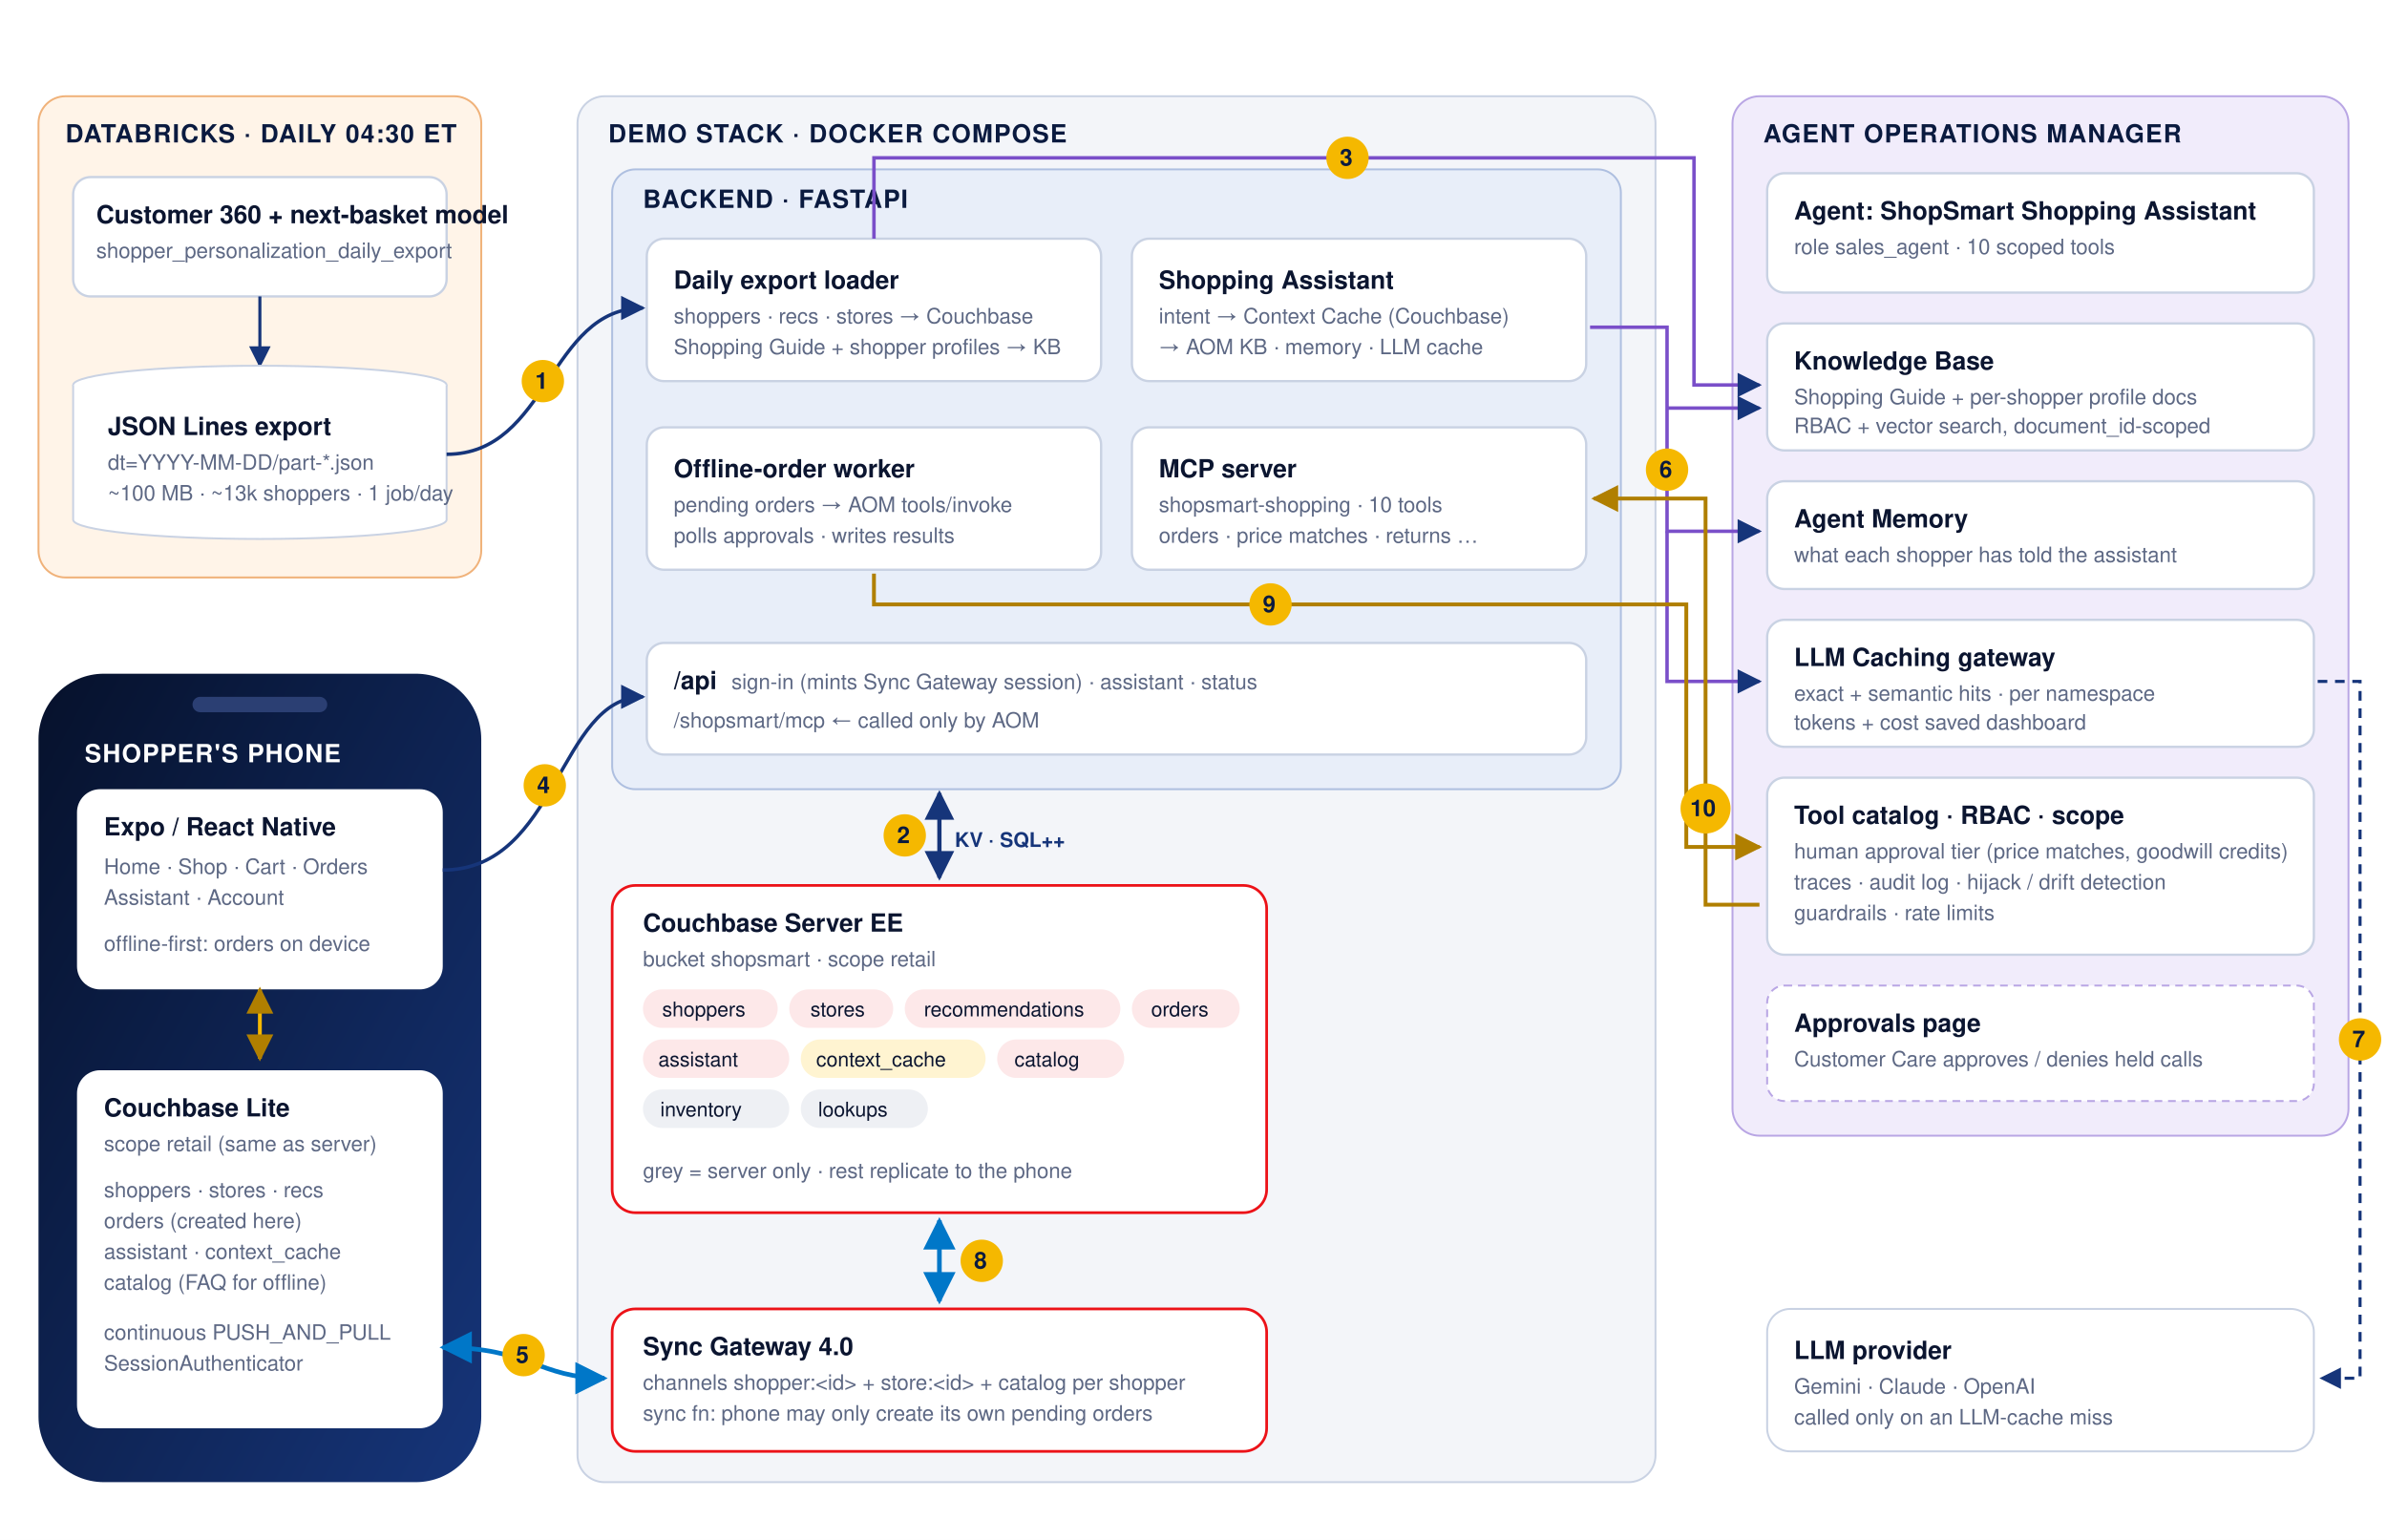
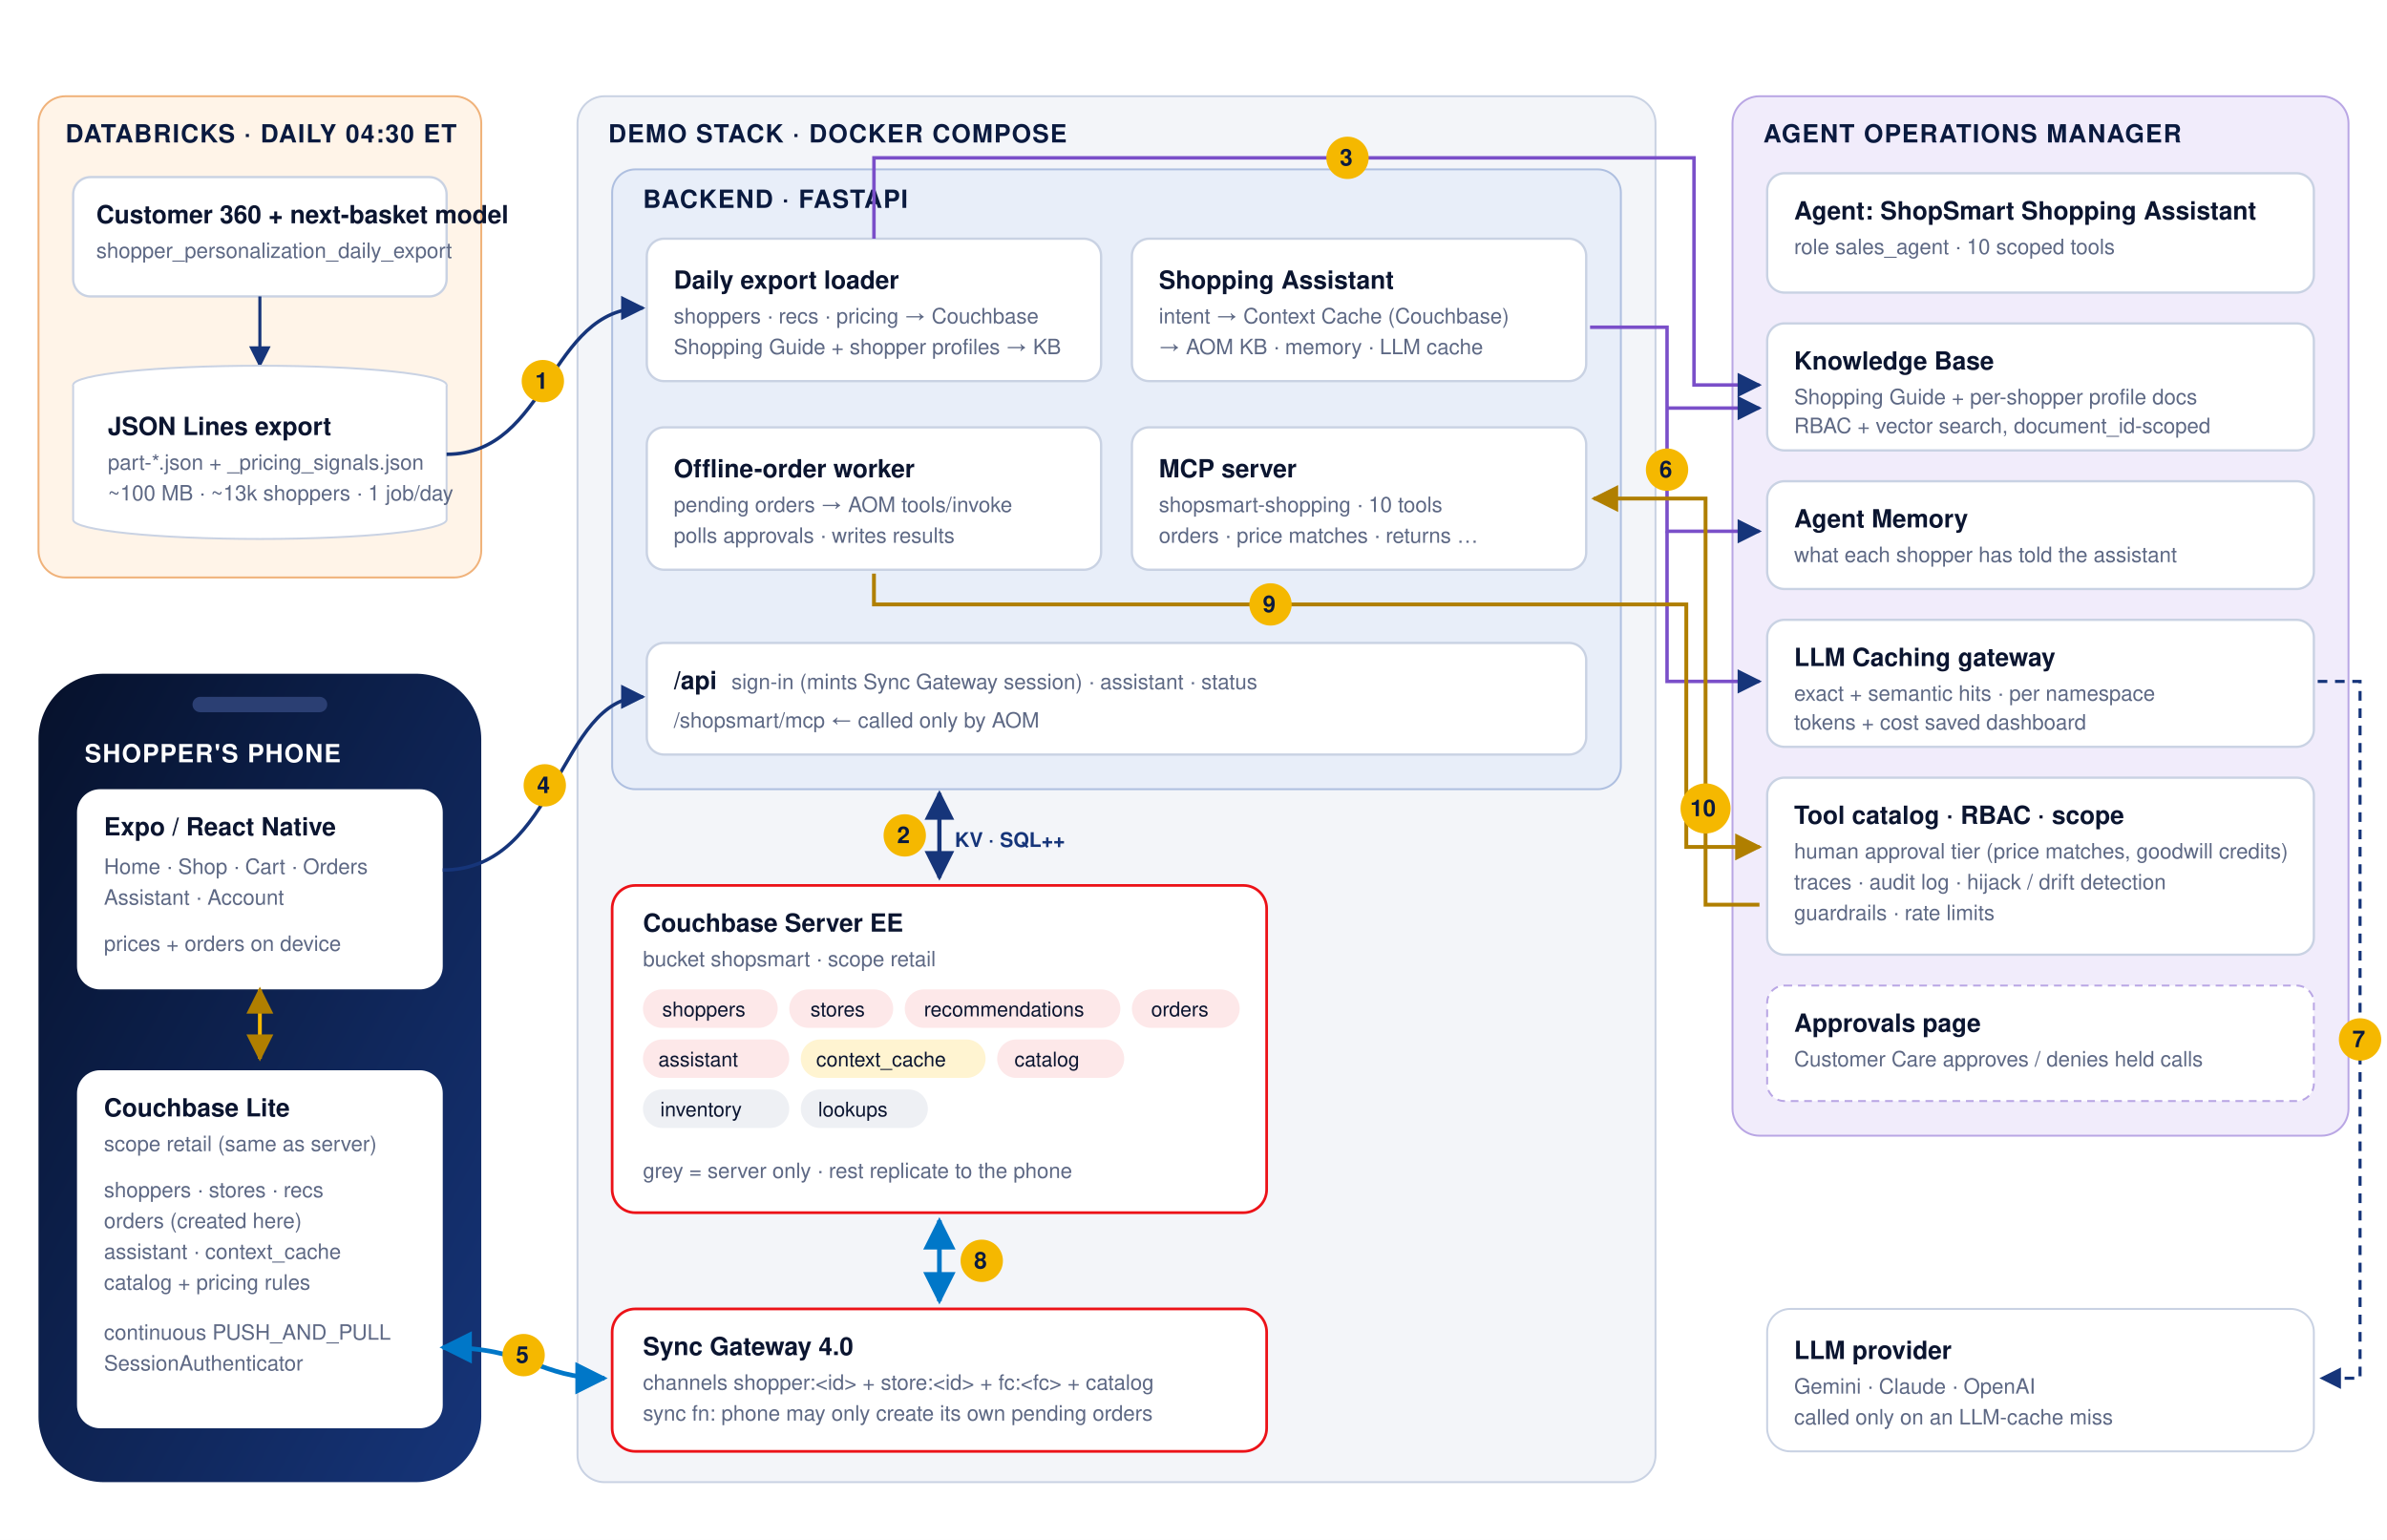
<svg xmlns="http://www.w3.org/2000/svg" viewBox="0 0 1240 800" width="1240" height="800" font-family="-apple-system, Segoe UI, Helvetica, Arial, sans-serif">
  <defs>
    <marker id="ah" viewBox="0 0 10 10" refX="9" refY="5" markerWidth="7" markerHeight="7" orient="auto-start-reverse">
      <path d="M0,0 L10,5 L0,10 z" fill="#16357A" />
    </marker>
    <marker id="ahg" viewBox="0 0 10 10" refX="9" refY="5" markerWidth="7" markerHeight="7" orient="auto-start-reverse">
      <path d="M0,0 L10,5 L0,10 z" fill="#B07F00" />
    </marker>
    <marker id="aho" viewBox="0 0 10 10" refX="9" refY="5" markerWidth="7" markerHeight="7" orient="auto-start-reverse">
      <path d="M0,0 L10,5 L0,10 z" fill="#0077C8" />
    </marker>
    <linearGradient id="hero" x1="0" y1="0" x2="1" y2="1">
      <stop offset="0" stop-color="#06112B" />
      <stop offset="1" stop-color="#16357A" />
    </linearGradient>
    <style>
      .t { fill:#0B1530; font-size:13px; font-weight:700 }
      .s { fill:#5D6884; font-size:11px }
      .h { fill:#0A1A3F; font-size:13px; font-weight:800; letter-spacing:0.6px }
      .hw { fill:#FFFFFF; font-size:13px; font-weight:800; letter-spacing:0.6px }
      .box { fill:#FFFFFF; stroke:#C9D2E3; stroke-width:1.2 }
      .badge { fill:#F5B800 }
      .bn { fill:#0A1A3F; font-size:12px; font-weight:900 }
      .lbl { fill:#16357A; font-size:10.5px; font-weight:700 }
    </style>
  </defs>
  <rect width="1240" height="800" fill="#FFFFFF" />
  <rect x="20" y="50" width="230" height="250" rx="14" fill="#FFF4E8" stroke="#F0B27A" />
  <text x="34" y="74" class="h">DATABRICKS · DAILY 04:30 ET</text>
  <rect x="38" y="92" width="194" height="62" rx="9" class="box" />
  <text x="50" y="116" class="t">Customer 360 + next-basket model</text>
  <text x="50" y="134" class="s">shopper_personalization_daily_export</text>
  <path d="M135,154 V190" stroke="#16357A" stroke-width="1.6" fill="none" marker-end="url(#ah)" />
  <ellipse cx="135" cy="200" rx="97" ry="10" fill="#FFFFFF" stroke="#C9D2E3" />
  <rect x="38" y="200" width="194" height="70" fill="#FFFFFF" stroke="none" />
  <path d="M38,200 V270 A97,10 0 0 0 232,270 V200" fill="#FFFFFF" stroke="#C9D2E3" />
  <text x="56" y="226" class="t">JSON Lines export</text>
-   <text x="56" y="244" class="s">dt=YYYY-MM-DD/part-*.json</text>
+   <text x="56" y="244" class="s">part-*.json + _pricing_signals.json</text>
  <text x="56" y="260" class="s">~100 MB · ~13k shoppers · 1 job/day</text>
  <rect x="20" y="350" width="230" height="420" rx="34" fill="url(#hero)" />
  <rect x="100" y="362" width="70" height="8" rx="4" fill="#2B3F73" />
  <text x="44" y="396" class="hw">SHOPPER'S PHONE</text>
  <rect x="40" y="410" width="190" height="104" rx="12" fill="#FFFFFF" />
  <text x="54" y="434" class="t">Expo / React Native</text>
  <text x="54" y="454" class="s">Home · Shop · Cart · Orders</text>
  <text x="54" y="470" class="s">Assistant · Account</text>
-   <text x="54" y="494" class="s" fill="#B07F00">offline-first: orders on device</text>
+   <text x="54" y="494" class="s" fill="#B07F00">prices + orders on device</text>
  <path d="M135,514 V550" stroke="#F5B800" stroke-width="2" fill="none" marker-end="url(#ahg)" marker-start="url(#ahg)" />
  <rect x="40" y="556" width="190" height="186" rx="12" fill="#FFFFFF" />
  <text x="54" y="580" class="t">Couchbase Lite</text>
  <text x="54" y="598" class="s">scope retail (same as server)</text>
  <text x="54" y="622" class="s">shoppers · stores · recs</text>
  <text x="54" y="638" class="s">orders (created here)</text>
  <text x="54" y="654" class="s">assistant · context_cache</text>
-   <text x="54" y="670" class="s">catalog (FAQ for offline)</text>
+   <text x="54" y="670" class="s">catalog + pricing rules</text>
  <text x="54" y="696" class="s" fill="#0077C8">continuous PUSH_AND_PULL</text>
  <text x="54" y="712" class="s" fill="#0077C8">SessionAuthenticator</text>
  <rect x="300" y="50" width="560" height="720" rx="14" fill="#F3F5F9" stroke="#C9D2E3" />
  <text x="316" y="74" class="h">DEMO STACK · DOCKER COMPOSE</text>
  <rect x="318" y="88" width="524" height="322" rx="12" fill="#E8EEF9" stroke="#AEBFE0" />
  <text x="334" y="108" class="h">BACKEND · FASTAPI</text>
  <rect x="336" y="124" width="236" height="74" rx="9" class="box" />
  <text x="350" y="150" class="t">Daily export loader</text>
-   <text x="350" y="168" class="s">shoppers · recs · stores → Couchbase</text>
+   <text x="350" y="168" class="s">shoppers · recs · pricing → Couchbase</text>
  <text x="350" y="184" class="s">Shopping Guide + shopper profiles → KB</text>
  <rect x="588" y="124" width="236" height="74" rx="9" class="box" />
  <text x="602" y="150" class="t">Shopping Assistant</text>
  <text x="602" y="168" class="s">intent → Context Cache (Couchbase)</text>
  <text x="602" y="184" class="s">→ AOM KB · memory · LLM cache</text>
  <rect x="336" y="222" width="236" height="74" rx="9" class="box" />
  <text x="350" y="248" class="t">Offline-order worker</text>
  <text x="350" y="266" class="s">pending orders → AOM tools/invoke</text>
  <text x="350" y="282" class="s">polls approvals · writes results</text>
  <rect x="588" y="222" width="236" height="74" rx="9" class="box" />
  <text x="602" y="248" class="t">MCP server</text>
  <text x="602" y="266" class="s">shopsmart-shopping · 10 tools</text>
  <text x="602" y="282" class="s">orders · price matches · returns …</text>
  <rect x="336" y="334" width="488" height="58" rx="9" class="box" />
  <text x="350" y="358" class="t">/api</text>
  <text x="380" y="358" class="s">sign-in (mints Sync Gateway session) · assistant · status</text>
  <text x="350" y="378" class="s">/shopsmart/mcp  ← called only by AOM</text>
  <rect x="318" y="460" width="340" height="170" rx="12" fill="#FFFFFF" stroke="#EC1218" stroke-width="1.4" />
  <text x="334" y="484" class="t">Couchbase Server EE</text>
  <text x="334" y="502" class="s">bucket shopsmart · scope retail</text>
  <g font-size="10.5" fill="#0B1530">
    <rect x="334" y="514" width="70" height="20" rx="10" fill="#FDE8E9" />
    <text x="344" y="528">shoppers</text>
    <rect x="410" y="514" width="54" height="20" rx="10" fill="#FDE8E9" />
    <text x="421" y="528">stores</text>
    <rect x="470" y="514" width="112" height="20" rx="10" fill="#FDE8E9" />
    <text x="480" y="528">recommendations</text>
    <rect x="588" y="514" width="56" height="20" rx="10" fill="#FDE8E9" />
    <text x="598" y="528">orders</text>
    <rect x="334" y="540" width="76" height="20" rx="10" fill="#FDE8E9" />
    <text x="342" y="554">assistant</text>
    <rect x="416" y="540" width="96" height="20" rx="10" fill="#FFF4D1" />
    <text x="424" y="554">context_cache</text>
    <rect x="518" y="540" width="66" height="20" rx="10" fill="#FDE8E9" />
    <text x="527" y="554">catalog</text>
    <rect x="334" y="566" width="76" height="20" rx="10" fill="#EEF0F4" />
    <text x="343" y="580">inventory</text>
    <rect x="416" y="566" width="66" height="20" rx="10" fill="#EEF0F4" />
    <text x="425" y="580">lookups</text>
  </g>
  <text x="334" y="612" class="s">grey = server only · rest replicate to the phone</text>
  <rect x="318" y="680" width="340" height="74" rx="12" fill="#FFFFFF" stroke="#EC1218" stroke-width="1.4" />
  <text x="334" y="704" class="t">Sync Gateway 4.0</text>
-   <text x="334" y="722" class="s">channels shopper:&lt;id&gt; + store:&lt;id&gt; + catalog per shopper</text>
+   <text x="334" y="722" class="s">channels shopper:&lt;id&gt; + store:&lt;id&gt; + fc:&lt;fc&gt; + catalog</text>
  <text x="334" y="738" class="s">sync fn: phone may only create its own pending orders</text>
  <rect x="900" y="50" width="320" height="540" rx="14" fill="#F1ECFB" stroke="#B9A6E4" />
  <text x="916" y="74" class="h">AGENT OPERATIONS MANAGER</text>
  <rect x="918" y="90" width="284" height="62" rx="9" class="box" />
  <text x="932" y="114" class="t">Agent: ShopSmart Shopping Assistant</text>
  <text x="932" y="132" class="s">role sales_agent · 10 scoped tools</text>
  <rect x="918" y="168" width="284" height="66" rx="9" class="box" />
  <text x="932" y="192" class="t">Knowledge Base</text>
  <text x="932" y="210" class="s">Shopping Guide + per-shopper profile docs</text>
  <text x="932" y="225" class="s">RBAC + vector search, document_id-scoped</text>
  <rect x="918" y="250" width="284" height="56" rx="9" class="box" />
  <text x="932" y="274" class="t">Agent Memory</text>
  <text x="932" y="292" class="s">what each shopper has told the assistant</text>
  <rect x="918" y="322" width="284" height="66" rx="9" class="box" />
  <text x="932" y="346" class="t">LLM Caching gateway</text>
  <text x="932" y="364" class="s">exact + semantic hits · per namespace</text>
  <text x="932" y="379" class="s">tokens + cost saved dashboard</text>
  <rect x="918" y="404" width="284" height="92" rx="9" class="box" />
  <text x="932" y="428" class="t">Tool catalog · RBAC · scope</text>
  <text x="932" y="446" class="s">human approval tier (price matches, goodwill credits)</text>
  <text x="932" y="462" class="s">traces · audit log · hijack / drift detection</text>
  <text x="932" y="478" class="s">guardrails · rate limits</text>
  <rect x="918" y="512" width="284" height="60" rx="9" fill="#FFFFFF" stroke="#B9A6E4" stroke-dasharray="4 3" />
  <text x="932" y="536" class="t">Approvals page</text>
  <text x="932" y="554" class="s">Customer Care approves / denies held calls</text>
  <rect x="918" y="680" width="284" height="74" rx="12" fill="#FFFFFF" stroke="#C9D2E3" />
  <text x="932" y="706" class="t">LLM provider</text>
  <text x="932" y="724" class="s">Gemini · Claude · OpenAI</text>
  <text x="932" y="740" class="s">called only on an LLM-cache miss</text>
  <path d="M232,236 C285,236 285,160 334,160" stroke="#16357A" stroke-width="1.8" fill="none" marker-end="url(#ah)" />
  <path d="M488,412 V456" stroke="#16357A" stroke-width="2.2" fill="none" marker-end="url(#ah)" marker-start="url(#ah)" />
  <text x="496" y="440" class="lbl">KV · SQL++</text>
  <path d="M454,124 V82 H880 V200 H914" stroke="#7A4FC9" stroke-width="1.8" fill="none" marker-end="url(#ah)" />
  <path d="M230,452 C290,452 290,362 334,362" stroke="#16357A" stroke-width="1.8" fill="none" marker-end="url(#ah)" />
  <path d="M230,700 C275,700 280,716 314,716" stroke="#0077C8" stroke-width="2.4" fill="none" marker-end="url(#aho)" marker-start="url(#aho)" />
  <path d="M488,634 V676" stroke="#0077C8" stroke-width="2.4" fill="none" marker-end="url(#aho)" marker-start="url(#aho)" />
  <path d="M826,170 H866 V276 H914" stroke="#7A4FC9" stroke-width="1.8" fill="none" marker-end="url(#ah)" />
  <path d="M866,212 H914" stroke="#7A4FC9" stroke-width="1.8" fill="none" marker-end="url(#ah)" />
  <path d="M866,276 V354 H914" stroke="#7A4FC9" stroke-width="1.8" fill="none" marker-end="url(#ah)" />
  <path d="M1204,354 H1226 V716 H1206" stroke="#16357A" stroke-width="1.6" fill="none" stroke-dasharray="5 4" marker-end="url(#ah)" />
  <path d="M454,298 V314 H876 V440 H914" stroke="#B07F00" stroke-width="2" fill="none" marker-end="url(#ahg)" />
  <path d="M914,470 H886 V259 H828" stroke="#B07F00" stroke-width="2" fill="none" marker-end="url(#ahg)" />
  <g>
    <circle cx="282" cy="198" r="11" class="badge" />
    <text x="278" y="202" class="bn">1</text>
    <circle cx="470" cy="434" r="11" class="badge" />
    <text x="466" y="438" class="bn">2</text>
    <circle cx="700" cy="82" r="11" class="badge" />
    <text x="696" y="86" class="bn">3</text>
    <circle cx="283" cy="408" r="11" class="badge" />
    <text x="279" y="412" class="bn">4</text>
    <circle cx="272" cy="704" r="11" class="badge" />
    <text x="268" y="708" class="bn">5</text>
    <circle cx="866" cy="244" r="11" class="badge" />
    <text x="862" y="248" class="bn">6</text>
    <circle cx="1226" cy="540" r="11" class="badge" />
    <text x="1222" y="544" class="bn">7</text>
    <circle cx="510" cy="655" r="11" class="badge" />
    <text x="506" y="659" class="bn">8</text>
    <circle cx="660" cy="314" r="11" class="badge" />
    <text x="656" y="318" class="bn">9</text>
    <circle cx="886" cy="420" r="13" class="badge" />
    <text x="878" y="424" class="bn">10</text>
  </g>
</svg>
